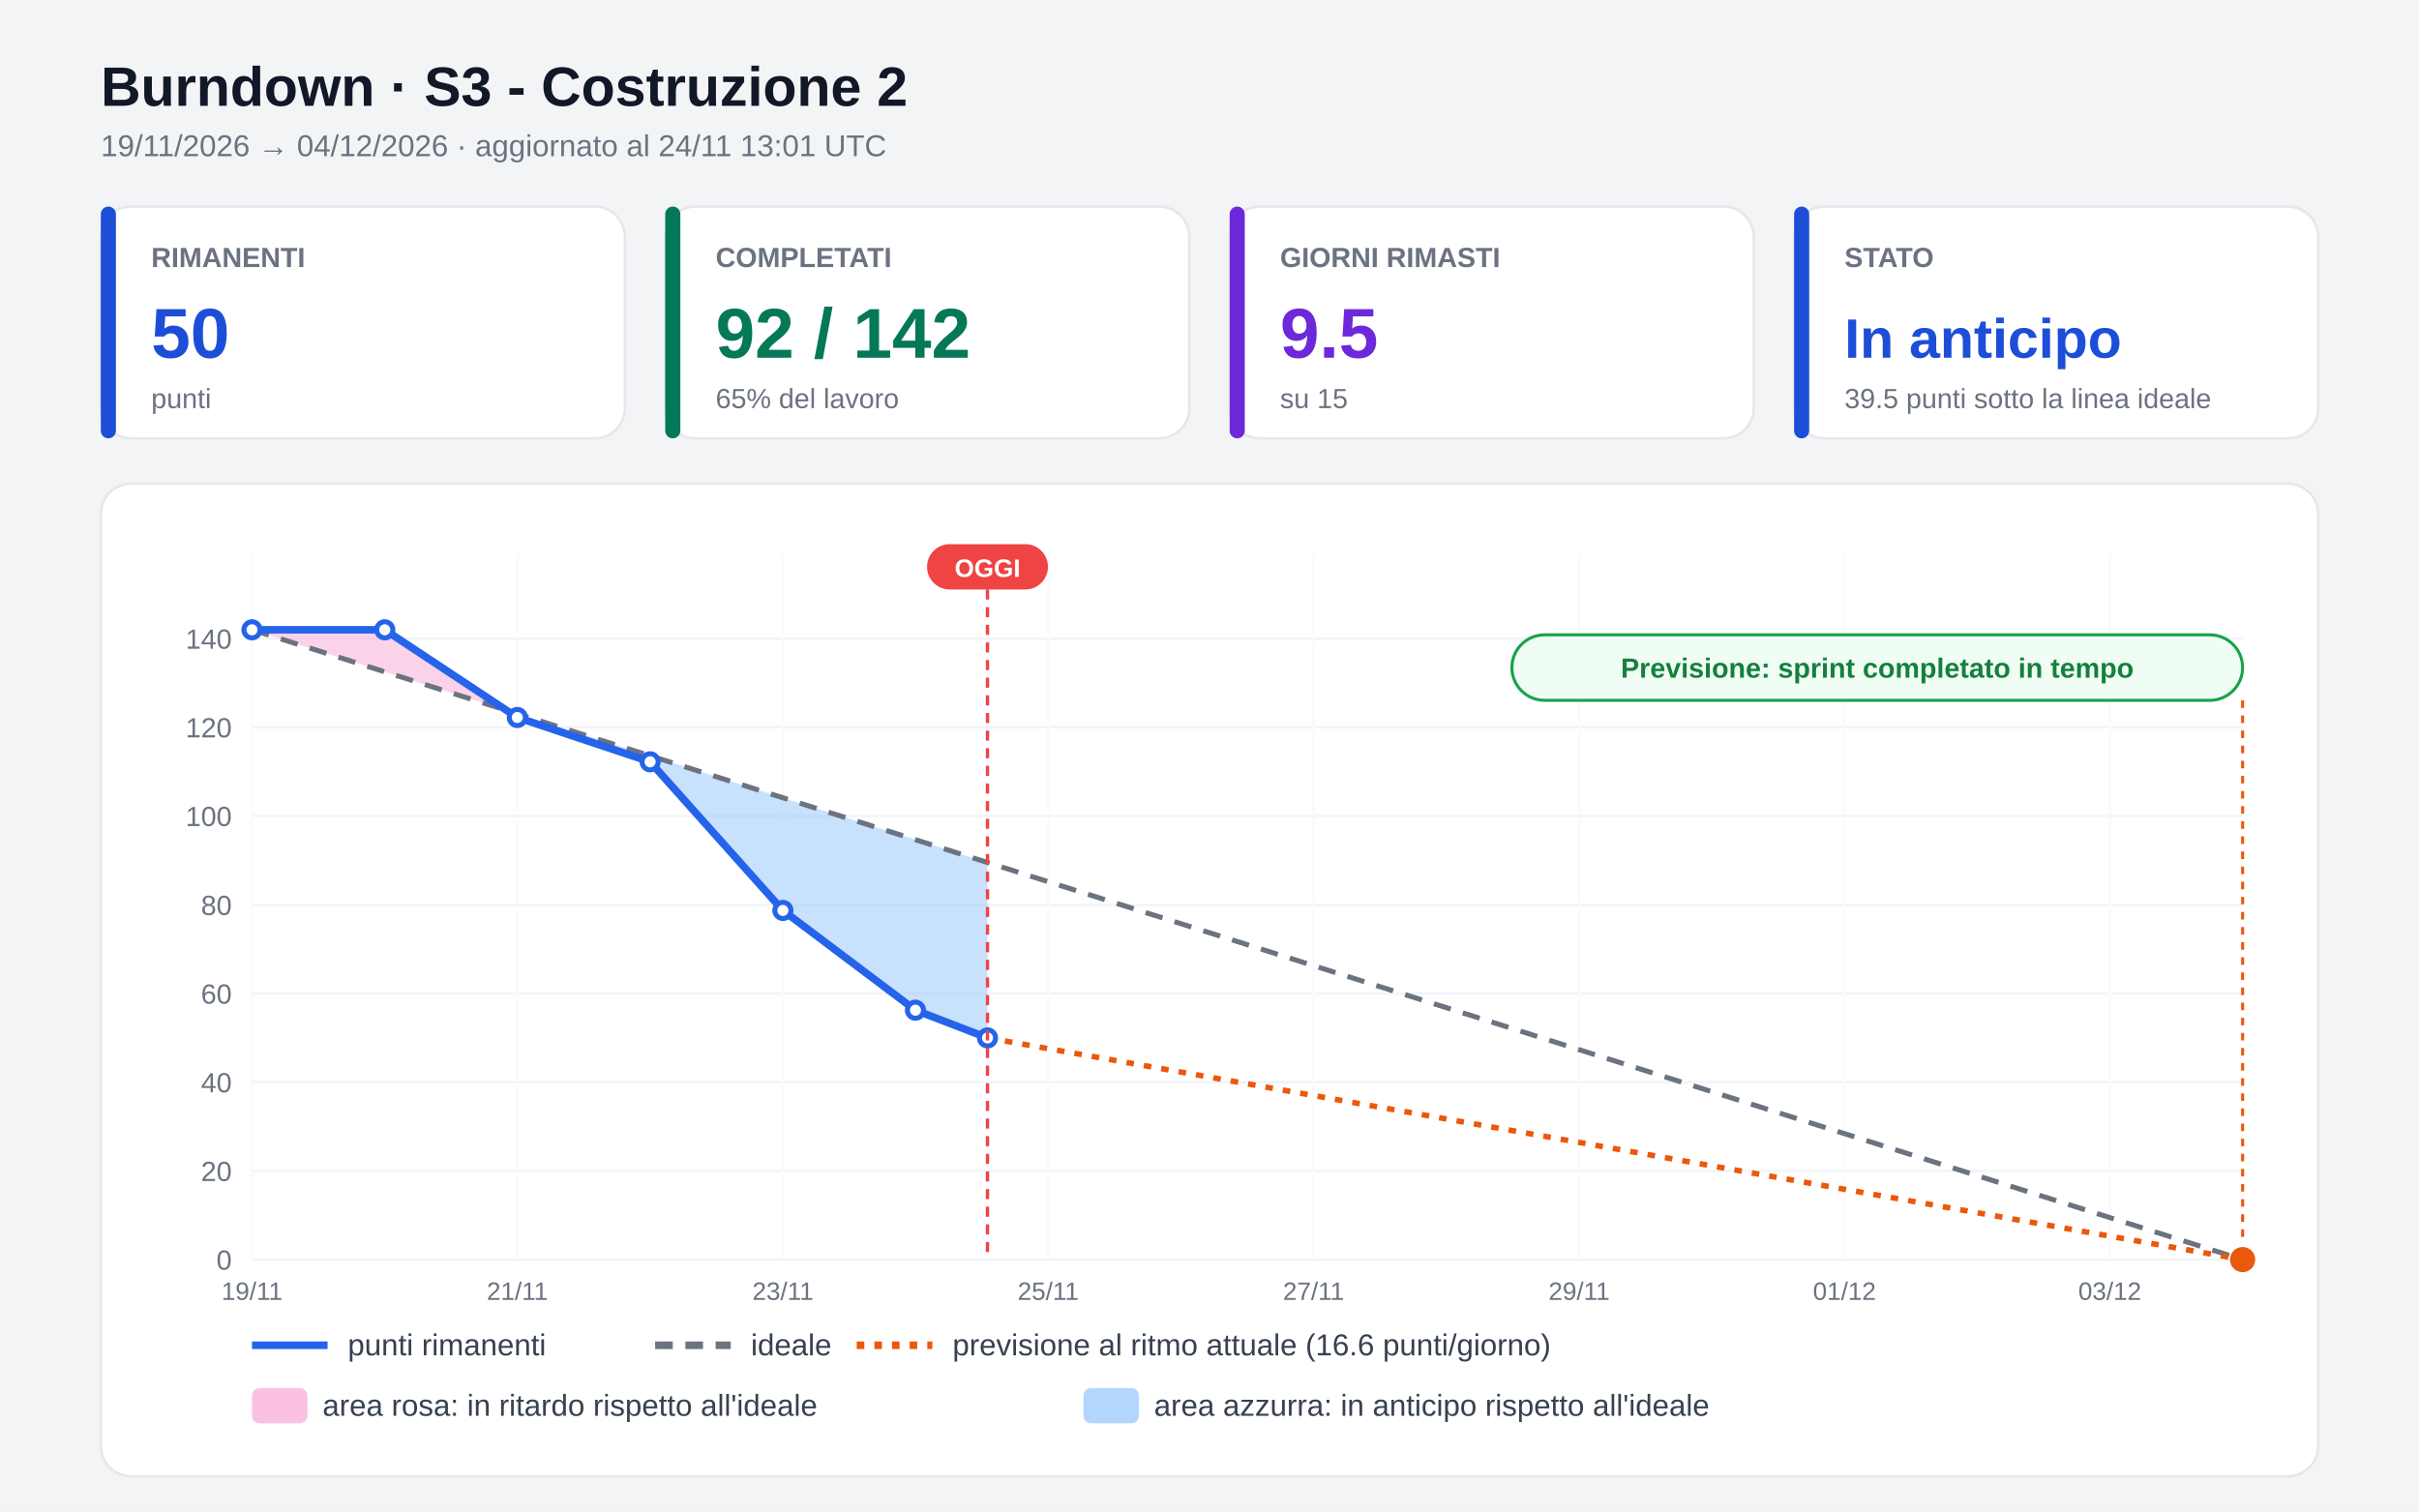
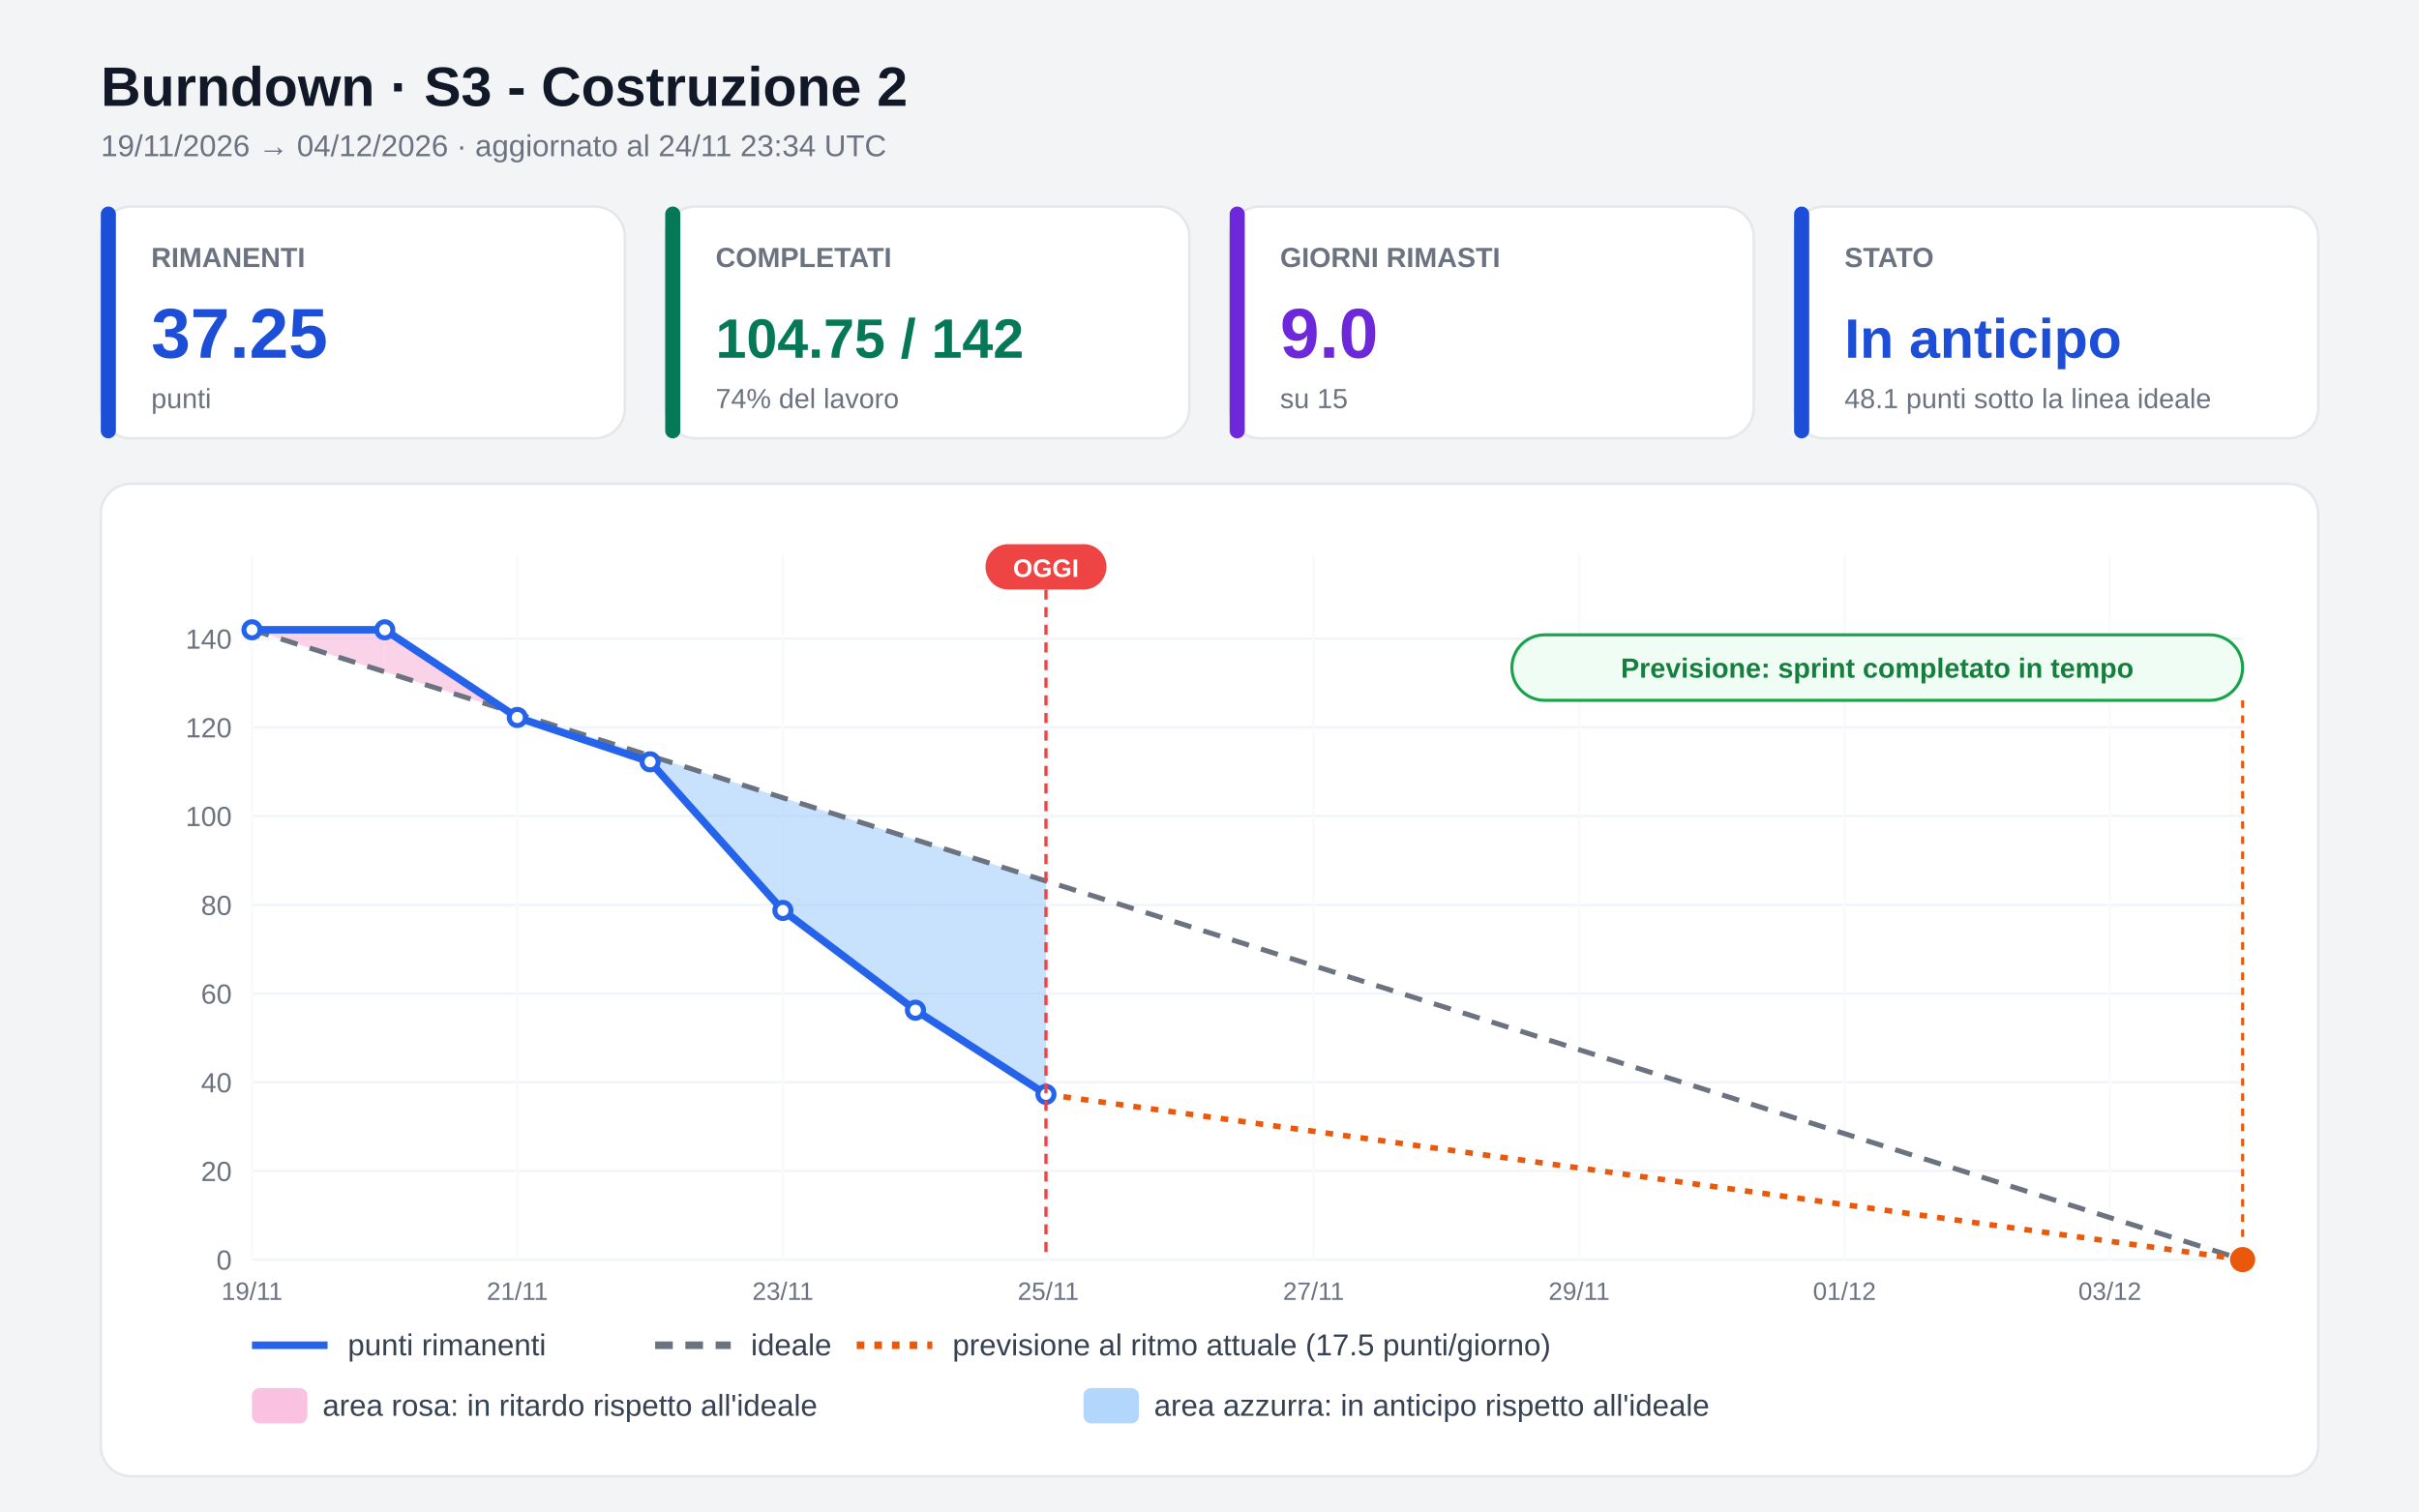
<svg xmlns="http://www.w3.org/2000/svg" viewBox="0 0 960 600" width="960" height="600" font-family="Arial">
  <rect width="960" height="600" fill="#f3f4f6" />
  <text x="40.0" y="42.0" font-size="22" text-anchor="start" fill="#111827" font-weight="bold">Burndown · S3 - Costruzione 2</text>
-   <text x="40.0" y="62.0" font-size="12" text-anchor="start" fill="#6b7280" font-weight="normal">19/11/2026 → 04/12/2026 · aggiornato al 24/11 13:01 UTC</text>
+   <text x="40.0" y="62.0" font-size="12" text-anchor="start" fill="#6b7280" font-weight="normal">19/11/2026 → 04/12/2026 · aggiornato al 24/11 23:34 UTC</text>
  <rect x="40.0" y="82.0" width="208.0" height="92.0" rx="12" fill="#ffffff" fill-opacity="1.0" stroke="#e5e7eb" stroke-width="1" />
  <rect x="40.0" y="82.0" width="6.0" height="92.0" rx="3" fill="#1d4ed8" fill-opacity="1.0" stroke="none" stroke-width="1" />
  <text x="60.0" y="106.0" font-size="11" text-anchor="start" fill="#6b7280" font-weight="bold">RIMANENTI</text>
-   <text x="60.0" y="142.0" font-size="28" text-anchor="start" fill="#1d4ed8" font-weight="bold">50</text>
+   <text x="60.0" y="142.0" font-size="28" text-anchor="start" fill="#1d4ed8" font-weight="bold">37.25</text>
  <text x="60.0" y="162.0" font-size="11" text-anchor="start" fill="#6b7280" font-weight="normal">punti</text>
  <rect x="264.0" y="82.0" width="208.0" height="92.0" rx="12" fill="#ffffff" fill-opacity="1.0" stroke="#e5e7eb" stroke-width="1" />
  <rect x="264.0" y="82.0" width="6.0" height="92.0" rx="3" fill="#047857" fill-opacity="1.0" stroke="none" stroke-width="1" />
  <text x="284.0" y="106.0" font-size="11" text-anchor="start" fill="#6b7280" font-weight="bold">COMPLETATI</text>
-   <text x="284.0" y="142.0" font-size="28" text-anchor="start" fill="#047857" font-weight="bold">92 / 142</text>
-   <text x="284.0" y="162.0" font-size="11" text-anchor="start" fill="#6b7280" font-weight="normal">65% del lavoro</text>
+   <text x="284.0" y="142.0" font-size="22" text-anchor="start" fill="#047857" font-weight="bold">104.75 / 142</text>
+   <text x="284.0" y="162.0" font-size="11" text-anchor="start" fill="#6b7280" font-weight="normal">74% del lavoro</text>
  <rect x="488.0" y="82.0" width="208.0" height="92.0" rx="12" fill="#ffffff" fill-opacity="1.0" stroke="#e5e7eb" stroke-width="1" />
  <rect x="488.0" y="82.0" width="6.0" height="92.0" rx="3" fill="#6d28d9" fill-opacity="1.0" stroke="none" stroke-width="1" />
  <text x="508.0" y="106.0" font-size="11" text-anchor="start" fill="#6b7280" font-weight="bold">GIORNI RIMASTI</text>
-   <text x="508.0" y="142.0" font-size="28" text-anchor="start" fill="#6d28d9" font-weight="bold">9.5</text>
+   <text x="508.0" y="142.0" font-size="28" text-anchor="start" fill="#6d28d9" font-weight="bold">9.0</text>
  <text x="508.0" y="162.0" font-size="11" text-anchor="start" fill="#6b7280" font-weight="normal">su 15</text>
  <rect x="712.0" y="82.0" width="208.0" height="92.0" rx="12" fill="#ffffff" fill-opacity="1.0" stroke="#e5e7eb" stroke-width="1" />
  <rect x="712.0" y="82.0" width="6.0" height="92.0" rx="3" fill="#1d4ed8" fill-opacity="1.0" stroke="none" stroke-width="1" />
  <text x="732.0" y="106.0" font-size="11" text-anchor="start" fill="#6b7280" font-weight="bold">STATO</text>
  <text x="732.0" y="142.0" font-size="22" text-anchor="start" fill="#1d4ed8" font-weight="bold">In anticipo</text>
-   <text x="732.0" y="162.0" font-size="11" text-anchor="start" fill="#6b7280" font-weight="normal">39.5 punti sotto la linea ideale</text>
+   <text x="732.0" y="162.0" font-size="11" text-anchor="start" fill="#6b7280" font-weight="normal">48.1 punti sotto la linea ideale</text>
  <rect x="40.0" y="192.0" width="880.0" height="394.0" rx="12" fill="#ffffff" fill-opacity="1.0" stroke="#e5e7eb" stroke-width="1" />
  <line x1="100.0" y1="500.0" x2="890.0" y2="500.0" stroke="#f1f5f9" stroke-width="1" />
  <text x="92.0" y="504.0" font-size="11" text-anchor="end" fill="#6b7280" font-weight="normal">0</text>
  <line x1="100.0" y1="464.8" x2="890.0" y2="464.8" stroke="#f1f5f9" stroke-width="1" />
  <text x="92.0" y="468.8" font-size="11" text-anchor="end" fill="#6b7280" font-weight="normal">20</text>
  <line x1="100.0" y1="429.6" x2="890.0" y2="429.6" stroke="#f1f5f9" stroke-width="1" />
  <text x="92.0" y="433.6" font-size="11" text-anchor="end" fill="#6b7280" font-weight="normal">40</text>
  <line x1="100.0" y1="394.4" x2="890.0" y2="394.4" stroke="#f1f5f9" stroke-width="1" />
  <text x="92.0" y="398.4" font-size="11" text-anchor="end" fill="#6b7280" font-weight="normal">60</text>
  <line x1="100.0" y1="359.2" x2="890.0" y2="359.2" stroke="#f1f5f9" stroke-width="1" />
  <text x="92.0" y="363.2" font-size="11" text-anchor="end" fill="#6b7280" font-weight="normal">80</text>
  <line x1="100.0" y1="323.9" x2="890.0" y2="323.9" stroke="#f1f5f9" stroke-width="1" />
  <text x="92.0" y="327.9" font-size="11" text-anchor="end" fill="#6b7280" font-weight="normal">100</text>
  <line x1="100.0" y1="288.7" x2="890.0" y2="288.7" stroke="#f1f5f9" stroke-width="1" />
  <text x="92.0" y="292.7" font-size="11" text-anchor="end" fill="#6b7280" font-weight="normal">120</text>
  <line x1="100.0" y1="253.5" x2="890.0" y2="253.5" stroke="#f1f5f9" stroke-width="1" />
  <text x="92.0" y="257.5" font-size="11" text-anchor="end" fill="#6b7280" font-weight="normal">140</text>
  <line x1="100.0" y1="220.0" x2="100.0" y2="500.0" stroke="#f8fafc" stroke-width="1" />
  <text x="100.0" y="516.0" font-size="10" text-anchor="middle" fill="#6b7280" font-weight="normal">19/11</text>
  <line x1="205.3" y1="220.0" x2="205.3" y2="500.0" stroke="#f8fafc" stroke-width="1" />
  <text x="205.3" y="516.0" font-size="10" text-anchor="middle" fill="#6b7280" font-weight="normal">21/11</text>
  <line x1="310.7" y1="220.0" x2="310.7" y2="500.0" stroke="#f8fafc" stroke-width="1" />
  <text x="310.7" y="516.0" font-size="10" text-anchor="middle" fill="#6b7280" font-weight="normal">23/11</text>
  <line x1="416.0" y1="220.0" x2="416.0" y2="500.0" stroke="#f8fafc" stroke-width="1" />
  <text x="416.0" y="516.0" font-size="10" text-anchor="middle" fill="#6b7280" font-weight="normal">25/11</text>
  <line x1="521.3" y1="220.0" x2="521.3" y2="500.0" stroke="#f8fafc" stroke-width="1" />
  <text x="521.3" y="516.0" font-size="10" text-anchor="middle" fill="#6b7280" font-weight="normal">27/11</text>
  <line x1="626.7" y1="220.0" x2="626.7" y2="500.0" stroke="#f8fafc" stroke-width="1" />
  <text x="626.7" y="516.0" font-size="10" text-anchor="middle" fill="#6b7280" font-weight="normal">29/11</text>
  <line x1="732.0" y1="220.0" x2="732.0" y2="500.0" stroke="#f8fafc" stroke-width="1" />
  <text x="732.0" y="516.0" font-size="10" text-anchor="middle" fill="#6b7280" font-weight="normal">01/12</text>
  <line x1="837.3" y1="220.0" x2="837.3" y2="500.0" stroke="#f8fafc" stroke-width="1" />
  <text x="837.3" y="516.0" font-size="10" text-anchor="middle" fill="#6b7280" font-weight="normal">03/12</text>
  <polygon points="100.0,250.0 152.7,250.0 152.7,266.7 100.0,250.0" fill="#f9a8d4" fill-opacity="0.5" stroke="none" stroke-width="1.5" stroke-linejoin="round" />
  <polygon points="152.7,250.0 201.2,282.0 152.7,266.7" fill="#f9a8d4" fill-opacity="0.5" stroke="none" stroke-width="1.5" stroke-linejoin="round" />
  <polygon points="201.2,282.0 205.3,284.8 205.3,283.3" fill="#93c5fd" fill-opacity="0.5" stroke="none" stroke-width="1.5" stroke-linejoin="round" />
  <polygon points="205.3,284.8 258.0,302.4 258.0,300.0 205.3,283.3" fill="#93c5fd" fill-opacity="0.5" stroke="none" stroke-width="1.5" stroke-linejoin="round" />
  <polygon points="258.0,302.4 310.7,361.4 310.7,316.7 258.0,300.0" fill="#93c5fd" fill-opacity="0.5" stroke="none" stroke-width="1.5" stroke-linejoin="round" />
  <polygon points="310.7,361.4 363.3,401.0 363.3,333.3 310.7,316.7" fill="#93c5fd" fill-opacity="0.5" stroke="none" stroke-width="1.5" stroke-linejoin="round" />
-   <polygon points="363.3,401.0 391.9,412.0 391.9,342.4 363.3,333.3" fill="#93c5fd" fill-opacity="0.5" stroke="none" stroke-width="1.5" stroke-linejoin="round" />
+   <polygon points="363.3,401.0 415.1,434.4 415.1,349.7 363.3,333.3" fill="#93c5fd" fill-opacity="0.5" stroke="none" stroke-width="1.5" stroke-linejoin="round" />
  <polyline points="100.0,250.0 890.0,500.0" fill="none" fill-opacity="1.0" stroke="#6b7280" stroke-width="2" stroke-linejoin="round" stroke-dasharray="7 5" />
-   <polyline points="391.9,412.0 890.0,500.0" fill="none" fill-opacity="1.0" stroke="#ea580c" stroke-width="2.2" stroke-linejoin="round" stroke-dasharray="3 4" />
-   <polyline points="100.0,250.0 152.7,250.0 205.3,284.8 258.0,302.4 310.7,361.4 363.3,401.0 391.9,412.0" fill="none" fill-opacity="1.0" stroke="#2563eb" stroke-width="3" stroke-linejoin="round" />
+   <polyline points="415.1,434.4 890.0,500.0" fill="none" fill-opacity="1.0" stroke="#ea580c" stroke-width="2.2" stroke-linejoin="round" stroke-dasharray="3 4" />
+   <polyline points="100.0,250.0 152.7,250.0 205.3,284.8 258.0,302.4 310.7,361.4 363.3,401.0 415.1,434.4" fill="none" fill-opacity="1.0" stroke="#2563eb" stroke-width="3" stroke-linejoin="round" />
  <circle cx="100.0" cy="250.0" r="3.2" fill="#ffffff" stroke="#2563eb" stroke-width="2" />
  <circle cx="152.7" cy="250.0" r="3.2" fill="#ffffff" stroke="#2563eb" stroke-width="2" />
  <circle cx="205.3" cy="284.8" r="3.2" fill="#ffffff" stroke="#2563eb" stroke-width="2" />
  <circle cx="258.0" cy="302.4" r="3.2" fill="#ffffff" stroke="#2563eb" stroke-width="2" />
  <circle cx="310.7" cy="361.4" r="3.2" fill="#ffffff" stroke="#2563eb" stroke-width="2" />
  <circle cx="363.3" cy="401.0" r="3.2" fill="#ffffff" stroke="#2563eb" stroke-width="2" />
-   <circle cx="391.9" cy="412.0" r="3.2" fill="#ffffff" stroke="#2563eb" stroke-width="2" />
-   <line x1="391.9" y1="220.0" x2="391.9" y2="500.0" stroke="#ef4444" stroke-width="1.3" stroke-dasharray="4 3" />
-   <rect x="367.9" y="216.0" width="48.0" height="18.0" rx="9" fill="#ef4444" fill-opacity="1.0" stroke="none" stroke-width="1" />
-   <text x="391.9" y="229.0" font-size="10" text-anchor="middle" fill="#ffffff" font-weight="bold">OGGI</text>
+   <circle cx="415.1" cy="434.4" r="3.2" fill="#ffffff" stroke="#2563eb" stroke-width="2" />
+   <line x1="415.1" y1="220.0" x2="415.1" y2="500.0" stroke="#ef4444" stroke-width="1.3" stroke-dasharray="4 3" />
+   <rect x="391.1" y="216.0" width="48.0" height="18.0" rx="9" fill="#ef4444" fill-opacity="1.0" stroke="none" stroke-width="1" />
+   <text x="415.1" y="229.0" font-size="10" text-anchor="middle" fill="#ffffff" font-weight="bold">OGGI</text>
  <circle cx="890.0" cy="500.0" r="5" fill="#ea580c" />
  <line x1="890.0" y1="278.0" x2="890.0" y2="494.0" stroke="#ea580c" stroke-width="1.2" stroke-dasharray="3 3" />
  <rect x="600.0" y="252.0" width="290.0" height="26.0" rx="13" fill="#f0fdf4" fill-opacity="1.0" stroke="#16a34a" stroke-width="1.2" />
  <text x="745.0" y="269.0" font-size="11" text-anchor="middle" fill="#15803d" font-weight="bold">Previsione: sprint completato in tempo</text>
  <line x1="100.0" y1="534.0" x2="130.0" y2="534.0" stroke="#2563eb" stroke-width="3" />
  <text x="138.0" y="538.0" font-size="12" text-anchor="start" fill="#374151" font-weight="normal">punti rimanenti</text>
  <line x1="260.0" y1="534.0" x2="290.0" y2="534.0" stroke="#6b7280" stroke-width="3" stroke-dasharray="7 5" />
  <text x="298.0" y="538.0" font-size="12" text-anchor="start" fill="#374151" font-weight="normal">ideale</text>
  <line x1="340.0" y1="534.0" x2="370.0" y2="534.0" stroke="#ea580c" stroke-width="3" stroke-dasharray="3 4" />
-   <text x="378.0" y="538.0" font-size="12" text-anchor="start" fill="#374151" font-weight="normal">previsione al ritmo attuale (16.6 punti/giorno)</text>
+   <text x="378.0" y="538.0" font-size="12" text-anchor="start" fill="#374151" font-weight="normal">previsione al ritmo attuale (17.5 punti/giorno)</text>
  <rect x="100.0" y="551.0" width="22.0" height="14.0" rx="3" fill="#f9a8d4" fill-opacity="0.7" stroke="none" stroke-width="1" />
  <text x="128.0" y="562.0" font-size="12" text-anchor="start" fill="#374151" font-weight="normal">area rosa: in ritardo rispetto all'ideale</text>
  <rect x="430.0" y="551.0" width="22.0" height="14.0" rx="3" fill="#93c5fd" fill-opacity="0.7" stroke="none" stroke-width="1" />
  <text x="458.0" y="562.0" font-size="12" text-anchor="start" fill="#374151" font-weight="normal">area azzurra: in anticipo rispetto all'ideale</text>
</svg>
